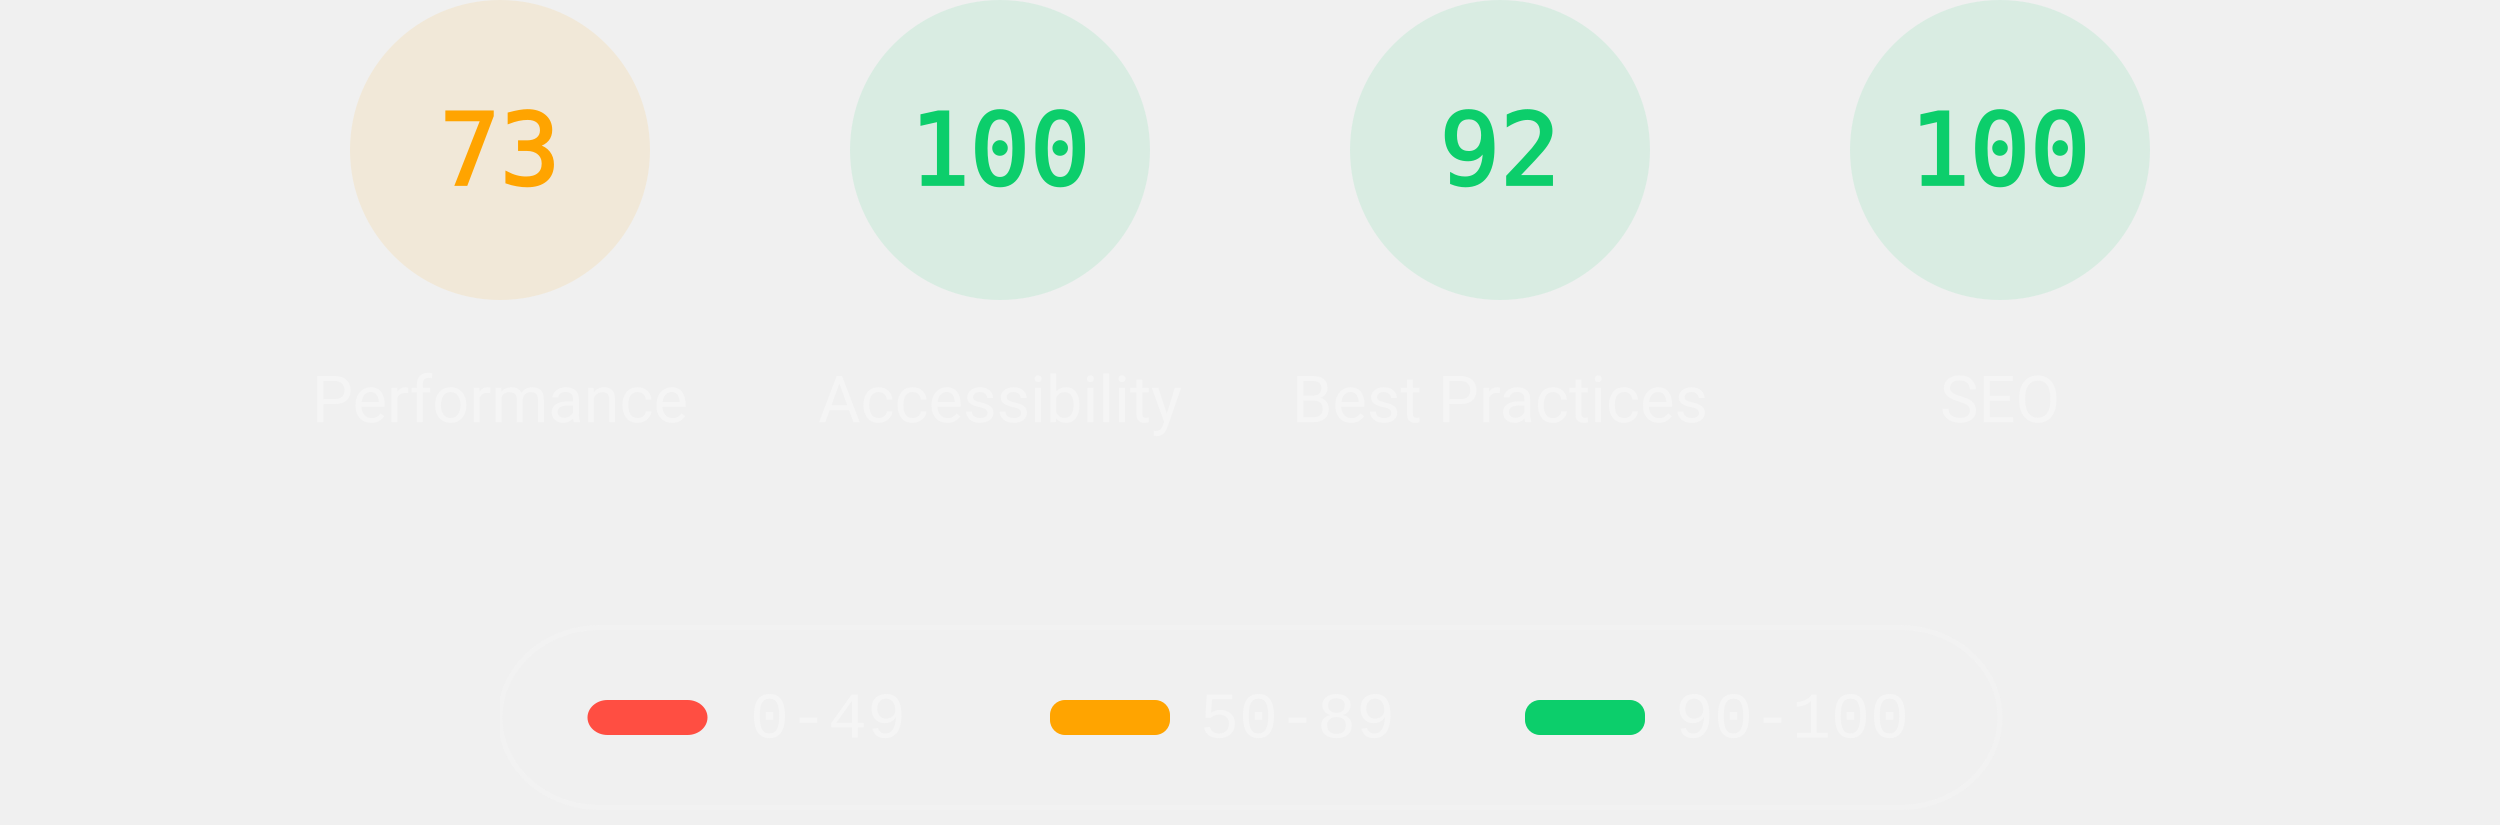
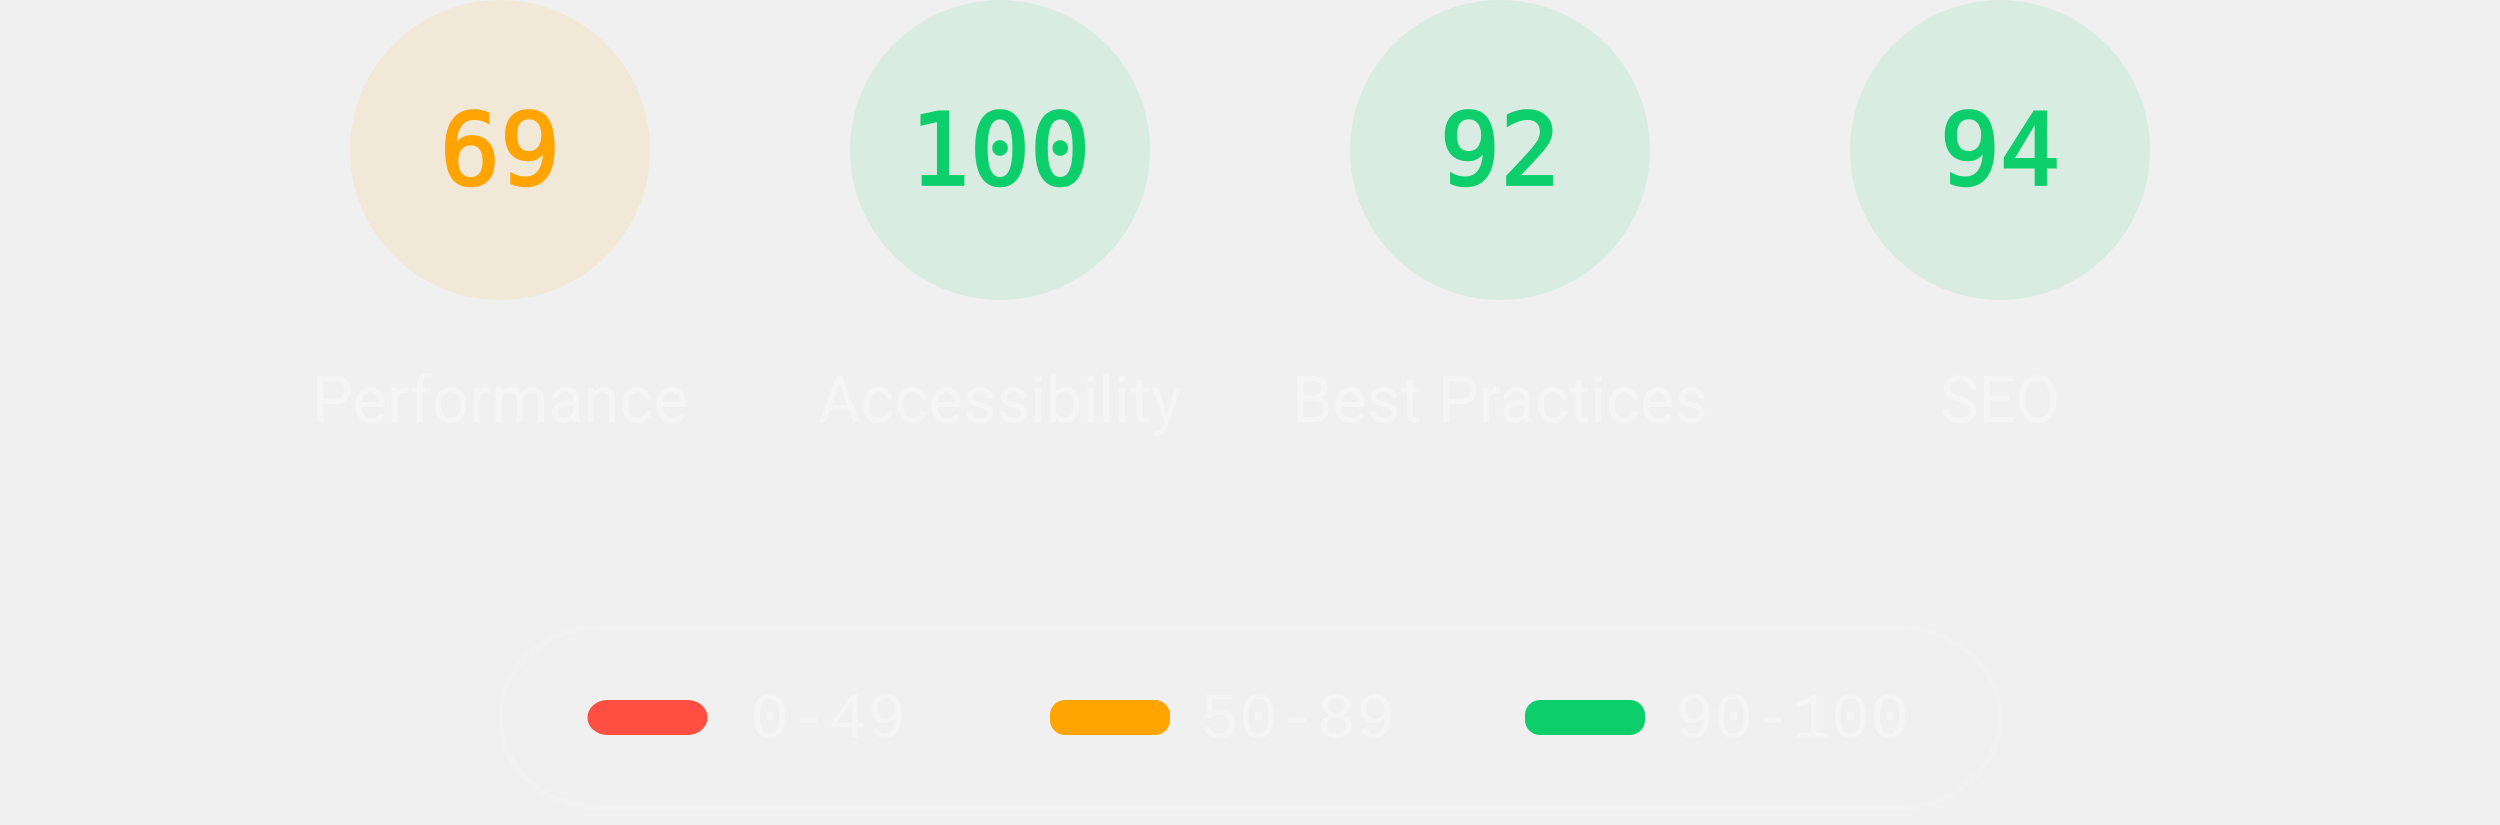
<svg xmlns="http://www.w3.org/2000/svg" class="theme--dark" fill="none" width="1000" height="330">
  <style>
			.gauge-base {
				opacity: 0.1
			}

			.gauge-arc {
				fill: none;
				animation-delay: 250ms;
				stroke-linecap: round;
				transform: rotate(-90deg);
				transform-origin: 100px 60px;
				animation: load-gauge 1s ease forwards
			}

			.guage-text {
				font-size: 40px;
				font-family: monospace;
				text-align: center
			}

			.guage-red {
				color: #ff4e42;
				fill: #ff4e42;
				stroke: #ff4e42
			}
			.guage-orange {
				color: #ffa400;
				fill: #ffa400;
				stroke: #ffa400
			}
			.guage-green {
				color: #0cce6b;
				fill: #0cce6b;
				stroke: #0cce6b
			}
			.theme--agnostic .guage-undefined {
				color: #5c5c5c;
				fill: #5c5c5c;
				stroke: #5c5c5c
			}
			.theme--light .guage-undefined {
				color: #1e1e1e;
				fill: #1e1e1e;
				stroke: #1e1e1e
			}
			.theme--dark .guage-undefined {
				color: #f5f5f5;
				fill: #f5f5f5;
				stroke: #f5f5f5
			}

			.guage-title {
				stroke: none;
				font-size: 26px;
				line-height: 26px;
				font-family: Roboto, Halvetica, Arial, sans-serif
			}
			.metric.guage-title {
				font-family: 'Courier New', Courier, monospace
			}
			.theme--agnostic .guage-title {
				color: #737373;
				fill: #737373
			}
			.theme--light .guage-title {
				color: #212121;
				fill: #212121
			}
			.theme--dark .guage-title {
				color: #f5f5f5;
				fill: #f5f5f5
			}

			@keyframes load-gauge {
				from {
					stroke-dasharray: 0 352.858
				}
			}
			.lh-gauge--pwa__disc {
				fill: #e0e0e0
			}
			.lh-gauge--pwa__logo {
				position: relative;
				fill: #b0b0b0
			}
			.lh-gauge--pwa__invisible {
				display: none
			}
			.lh-gauge--pwa__visible {
				display: inline
			}
			.guage-invisible {
				display: none
			}
			.lh-gauge--pwa__logo--primary-color {
				fill: #304ffe
			}
			.theme--agnostic .lh-gauge--pwa__logo--secondary-color {
				fill: #787878
			}
			.theme--light .lh-gauge--pwa__logo--secondary-color {
				fill: #3d3d3d
			}
			.theme--dark .lh-gauge--pwa__logo--secondary-color {
				fill: #d8b6b6
			}
			.theme--light #svg_2 {
				stroke: #00000022
			}
			.theme--agnostic #svg_2 {
				stroke: #616161
			}
			.theme--light #svg_2 {
				stroke: #00000022
			}
			.theme--dark #svg_2 {
				stroke: #f5f5f566
			}
		</style>
  <svg class="guage-div guage-perf guage-orange" viewBox="0 0 200 200" width="200" height="200" x="100" y="0">
    <circle class="gauge-base" r="56" cx="100" cy="60" stroke-width="8" />
-     <circle class="gauge-arc guage-arc-1" r="56" cx="100" cy="60" stroke-width="8" style="stroke-dasharray: 256.856, 351.858;" />
-     <text class="guage-text" x="100px" y="60px" alignment-baseline="central" dominant-baseline="central" text-anchor="middle">73</text>
+     <circle class="gauge-arc guage-arc-1" r="56" cx="100" cy="60" stroke-width="8" style="stroke-dasharray: 242.782, 351.858;" />
+     <text class="guage-text" x="100px" y="60px" alignment-baseline="central" dominant-baseline="central" text-anchor="middle">69</text>
    <text class="guage-title" x="100px" y="160px" alignment-baseline="central" dominant-baseline="central" text-anchor="middle">Performance</text>
  </svg>
  <svg class="guage-div guage-acc guage-green" viewBox="0 0 200 200" width="200" height="200" x="300" y="0">
    <circle class="gauge-base" r="56" cx="100" cy="60" stroke-width="8" />
    <circle class="gauge-arc guage-arc-2" r="56" cx="100" cy="60" stroke-width="8" style="stroke-dasharray: 351.858, 351.858;" />
    <text class="guage-text" x="100px" y="60px" alignment-baseline="central" dominant-baseline="central" text-anchor="middle">100</text>
    <text class="guage-title" x="100px" y="160px" alignment-baseline="central" dominant-baseline="central" text-anchor="middle">Accessibility</text>
  </svg>
  <svg class="guage-div guage-best guage-green" viewBox="0 0 200 200" width="200" height="200" x="500" y="0">
    <circle class="gauge-base" r="56" cx="100" cy="60" stroke-width="8" />
    <circle class="gauge-arc guage-arc-3" r="56" cx="100" cy="60" stroke-width="8" style="stroke-dasharray: 323.709, 351.858;" />
    <text class="guage-text" x="100px" y="60px" alignment-baseline="central" dominant-baseline="central" text-anchor="middle">92</text>
    <text class="guage-title" x="100px" y="160px" alignment-baseline="central" dominant-baseline="central" text-anchor="middle">Best Practices</text>
  </svg>
  <svg class="guage-div guage-seo guage-green" viewBox="0 0 200 200" width="200" height="200" x="700" y="0">
    <circle class="gauge-base" r="56" cx="100" cy="60" stroke-width="8" />
-     <circle class="gauge-arc guage-arc-4" r="56" cx="100" cy="60" stroke-width="8" style="stroke-dasharray: 351.858, 351.858;" />
-     <text class="guage-text" x="100px" y="60px" alignment-baseline="central" dominant-baseline="central" text-anchor="middle">100</text>
+     <circle class="gauge-arc guage-arc-4" r="56" cx="100" cy="60" stroke-width="8" style="stroke-dasharray: 330.747, 351.858;" />
+     <text class="guage-text" x="100px" y="60px" alignment-baseline="central" dominant-baseline="central" text-anchor="middle">94</text>
    <text class="guage-title" x="100px" y="160px" alignment-baseline="central" dominant-baseline="central" text-anchor="middle">SEO</text>
  </svg>
  <svg class="guage-div guage-pwa guage-invisible" viewBox="0 0 200 200" width="200" height="200" x="900" y="0">
    <svg viewBox="0 0 60 60" width="112" height="112" x="44" y="4">
      <defs>
        <linearGradient id="lh-gauge--pwa__check-circle__gradient-0" x1="50%" y1="0%" x2="50%" y2="100%">
          <stop stop-color="#00C852" offset="0%" />
          <stop stop-color="#009688" offset="100%" />
        </linearGradient>
        <linearGradient id="lh-gauge--pwa__installable__shadow-gradient-0" x1="76.056%" x2="24.111%" y1="82.995%" y2="24.735%">
          <stop stop-color="#A5D6A7" offset="0%" />
          <stop stop-color="#80CBC4" offset="100%" />
        </linearGradient>
        <linearGradient id="lh-gauge--pwa__fast-reliable__shadow-gradient-0" x1="76.056%" y1="82.995%" x2="25.678%" y2="26.493%">
          <stop stop-color="#64B5F6" offset="0%" />
          <stop stop-color="#2979FF" offset="100%" />
        </linearGradient>
        <g id="lh-gauge--pwa__fast-reliable-badge-0">
          <circle fill="#FFFFFF" cx="10" cy="10" r="10" />
          <path fill="#304FFE" d="M10 3.58l5.25 2.34v3.5c0 3.23-2.24 6.26-5.25 7-3.01-.74-5.25-3.77-5.25-7v-3.5L10 3.58zm-.47 10.74l2.76-4.83.03-.07c.04-.08 0-.24-.22-.24h-1.64l.47-3.26h-.47l-2.7 4.77c-.02.01.05-.1-.04.05-.09.16-.1.31.18.31h1.63l-.47 3.27h.47z" />
        </g>
        <g id="lh-gauge--pwa__installable-badge-0">
          <circle fill="#FFFFFF" cx="10" cy="10" r="10" />
          <path fill="#009688" d="M10 4.167A5.835 5.835 0 0 0 4.167 10 5.835 5.835 0 0 0 10 15.833 5.835 5.835 0 0 0 15.833 10 5.835 5.835 0 0 0 10 4.167zm2.917 6.416h-2.334v2.334H9.417v-2.334H7.083V9.417h2.334V7.083h1.166v2.334h2.334v1.166z" />
        </g>
      </defs>
      <g stroke="none" fill-rule="nonzero">
        <circle class="lh-gauge--pwa__disc" cx="30" cy="30" r="30" />
        <g class="lh-gauge--pwa__logo">
          <path d="M35.66 19.39l.7-1.75h2L37.4 15 38.6 12l3.4 9h-2.51l-.58-1.61z" />
          <path d="M33.52 21l3.65-9h-2.42l-2.5 5.82L30.5 12h-1.86l-1.9 5.82-1.35-2.65-1.21 3.72L25.4 21h2.38l1.72-5.2 1.64 5.2z" />
          <path fill-rule="nonzero" d="M20.3 17.91h1.48c.45 0 .85-.05 1.2-.15l.39-1.18 1.07-3.3a2.64 2.64 0 0 0-.28-.37c-.55-.6-1.36-.91-2.42-.91H18v9h2.3V17.9zm1.96-3.84c.22.22.33.5.33.87 0 .36-.1.65-.29.87-.2.23-.59.35-1.15.35h-.86v-2.41h.87c.52 0 .89.1 1.1.32z" />
        </g>
        <rect class="lh-gauge--pwa__component lh-gauge--pwa__na-line lh-gauge--pwa__invisible" fill="#FFFFFF" x="20" y="32" width="20" height="4" rx="2" />
        <g class="lh-gauge--pwa__component lh-gauge--pwa__fast-reliable-badge lh-gauge--pwa__invisible" transform="translate(20, 29)">
          <path fill="url(#lh-gauge--pwa__fast-reliable__shadow-gradient-0)" d="M33.63 19.49A30 30 0 0 1 16.2 30.36L3 17.14 17.14 3l16.49 16.49z" />
          <use href="#lh-gauge--pwa__fast-reliable-badge-0" />
        </g>
        <g class="lh-gauge--pwa__component lh-gauge--pwa__installable-badge lh-gauge--pwa__invisible" transform="translate(20, 29)">
          <path fill="url(#lh-gauge--pwa__installable__shadow-gradient-0)" d="M33.629 19.487c-4.272 5.453-10.391 9.39-17.415 10.869L3 17.142 17.142 3 33.63 19.487z" />
          <use href="#lh-gauge--pwa__installable-badge-0" />
        </g>
        <g class="lh-gauge--pwa__component lh-gauge--pwa__fast-reliable-installable-badges lh-gauge--pwa__invisible">
          <g transform="translate(8, 29)">
            <path fill="url(#lh-gauge--pwa__fast-reliable__shadow-gradient-0)" d="M16.321 30.463L3 17.143 17.142 3l22.365 22.365A29.864 29.864 0 0 1 22 31c-1.942 0-3.84-.184-5.679-.537z" />
            <use href="#lh-gauge--pwa__fast-reliable-badge-0" />
          </g>
          <g transform="translate(32, 29)">
            <path fill="url(#lh-gauge--pwa__installable__shadow-gradient-0)" d="M25.982 11.84a30.107 30.107 0 0 1-13.08 15.203L3 17.143 17.142 3l8.84 8.84z" />
            <use href="#lh-gauge--pwa__installable-badge-0" />
          </g>
        </g>
        <g class="lh-gauge--pwa__component lh-gauge--pwa__check-circle lh-gauge--pwa__invisible" transform="translate(18, 28)">
          <circle fill="#FFFFFF" cx="12" cy="12" r="12" />
          <path fill="url(#lh-gauge--pwa__check-circle__gradient-0)" d="M12 2a10 10 0 1 0 0 20 10 10 0 0 0 0-20zm-2 15l-5-5 1.41-1.41L10 14.17l7.59-7.59L19 8l-9 9z" />
        </g>
      </g>
    </svg>
    <text class="guage-title" y="160px" alignment-baseline="central" dominant-baseline="central" text-anchor="middle">
      <tspan x="100px" dy="-6px">Progressive</tspan>
      <tspan x="100px" dy="30px">Web App</tspan>
    </text>
  </svg>
  <svg width="604" height="76" x="200" y="250">
    <g>
      <rect fill="none" id="canvas_background" height="80" width="604" y="-1" x="-1" />
      <g display="none" overflow="visible" y="0" x="0" height="100%" width="100%" id="canvasGrid">
        <rect fill="url(#gridpattern)" stroke-width="0" y="0" x="0" height="100%" width="100%" />
      </g>
    </g>
    <g>
      <rect fill-opacity="0" stroke-width="2" rx="40" id="svg_2" height="72" width="600" y="1" x="0" fill="#000000" />
      <rect stroke="#000" rx="8" id="svg_3" height="14" width="48" y="30" x="35" stroke-opacity="null" stroke-width="0" fill="#ff4e42" />
      <rect stroke="#000" rx="6" id="svg_4" height="14" width="48" y="30" x="220" stroke-opacity="null" stroke-width="0" fill="#ffa400" />
      <rect stroke="#000" rx="6" id="svg_5" height="14" width="48" y="30" x="410" stroke-opacity="null" stroke-width="0" fill="#0cce6b" />
      <text class="metric guage-title" xml:space="preserve" text-anchor="start" font-size="26" id="svg_6" y="45" x="100" stroke-opacity="null" stroke-width="0" stroke="#000">0-49</text>
      <text class="metric guage-title" xml:space="preserve" text-anchor="start" font-size="26" id="svg_7" y="45" x="280" stroke-opacity="null" stroke-width="0" stroke="#000">50-89</text>
      <text class="metric guage-title" xml:space="preserve" text-anchor="start" font-size="26" id="svg_8" y="45" x="470" stroke-opacity="null" stroke-width="0" stroke="#000">90-100</text>
    </g>
  </svg>
</svg>
